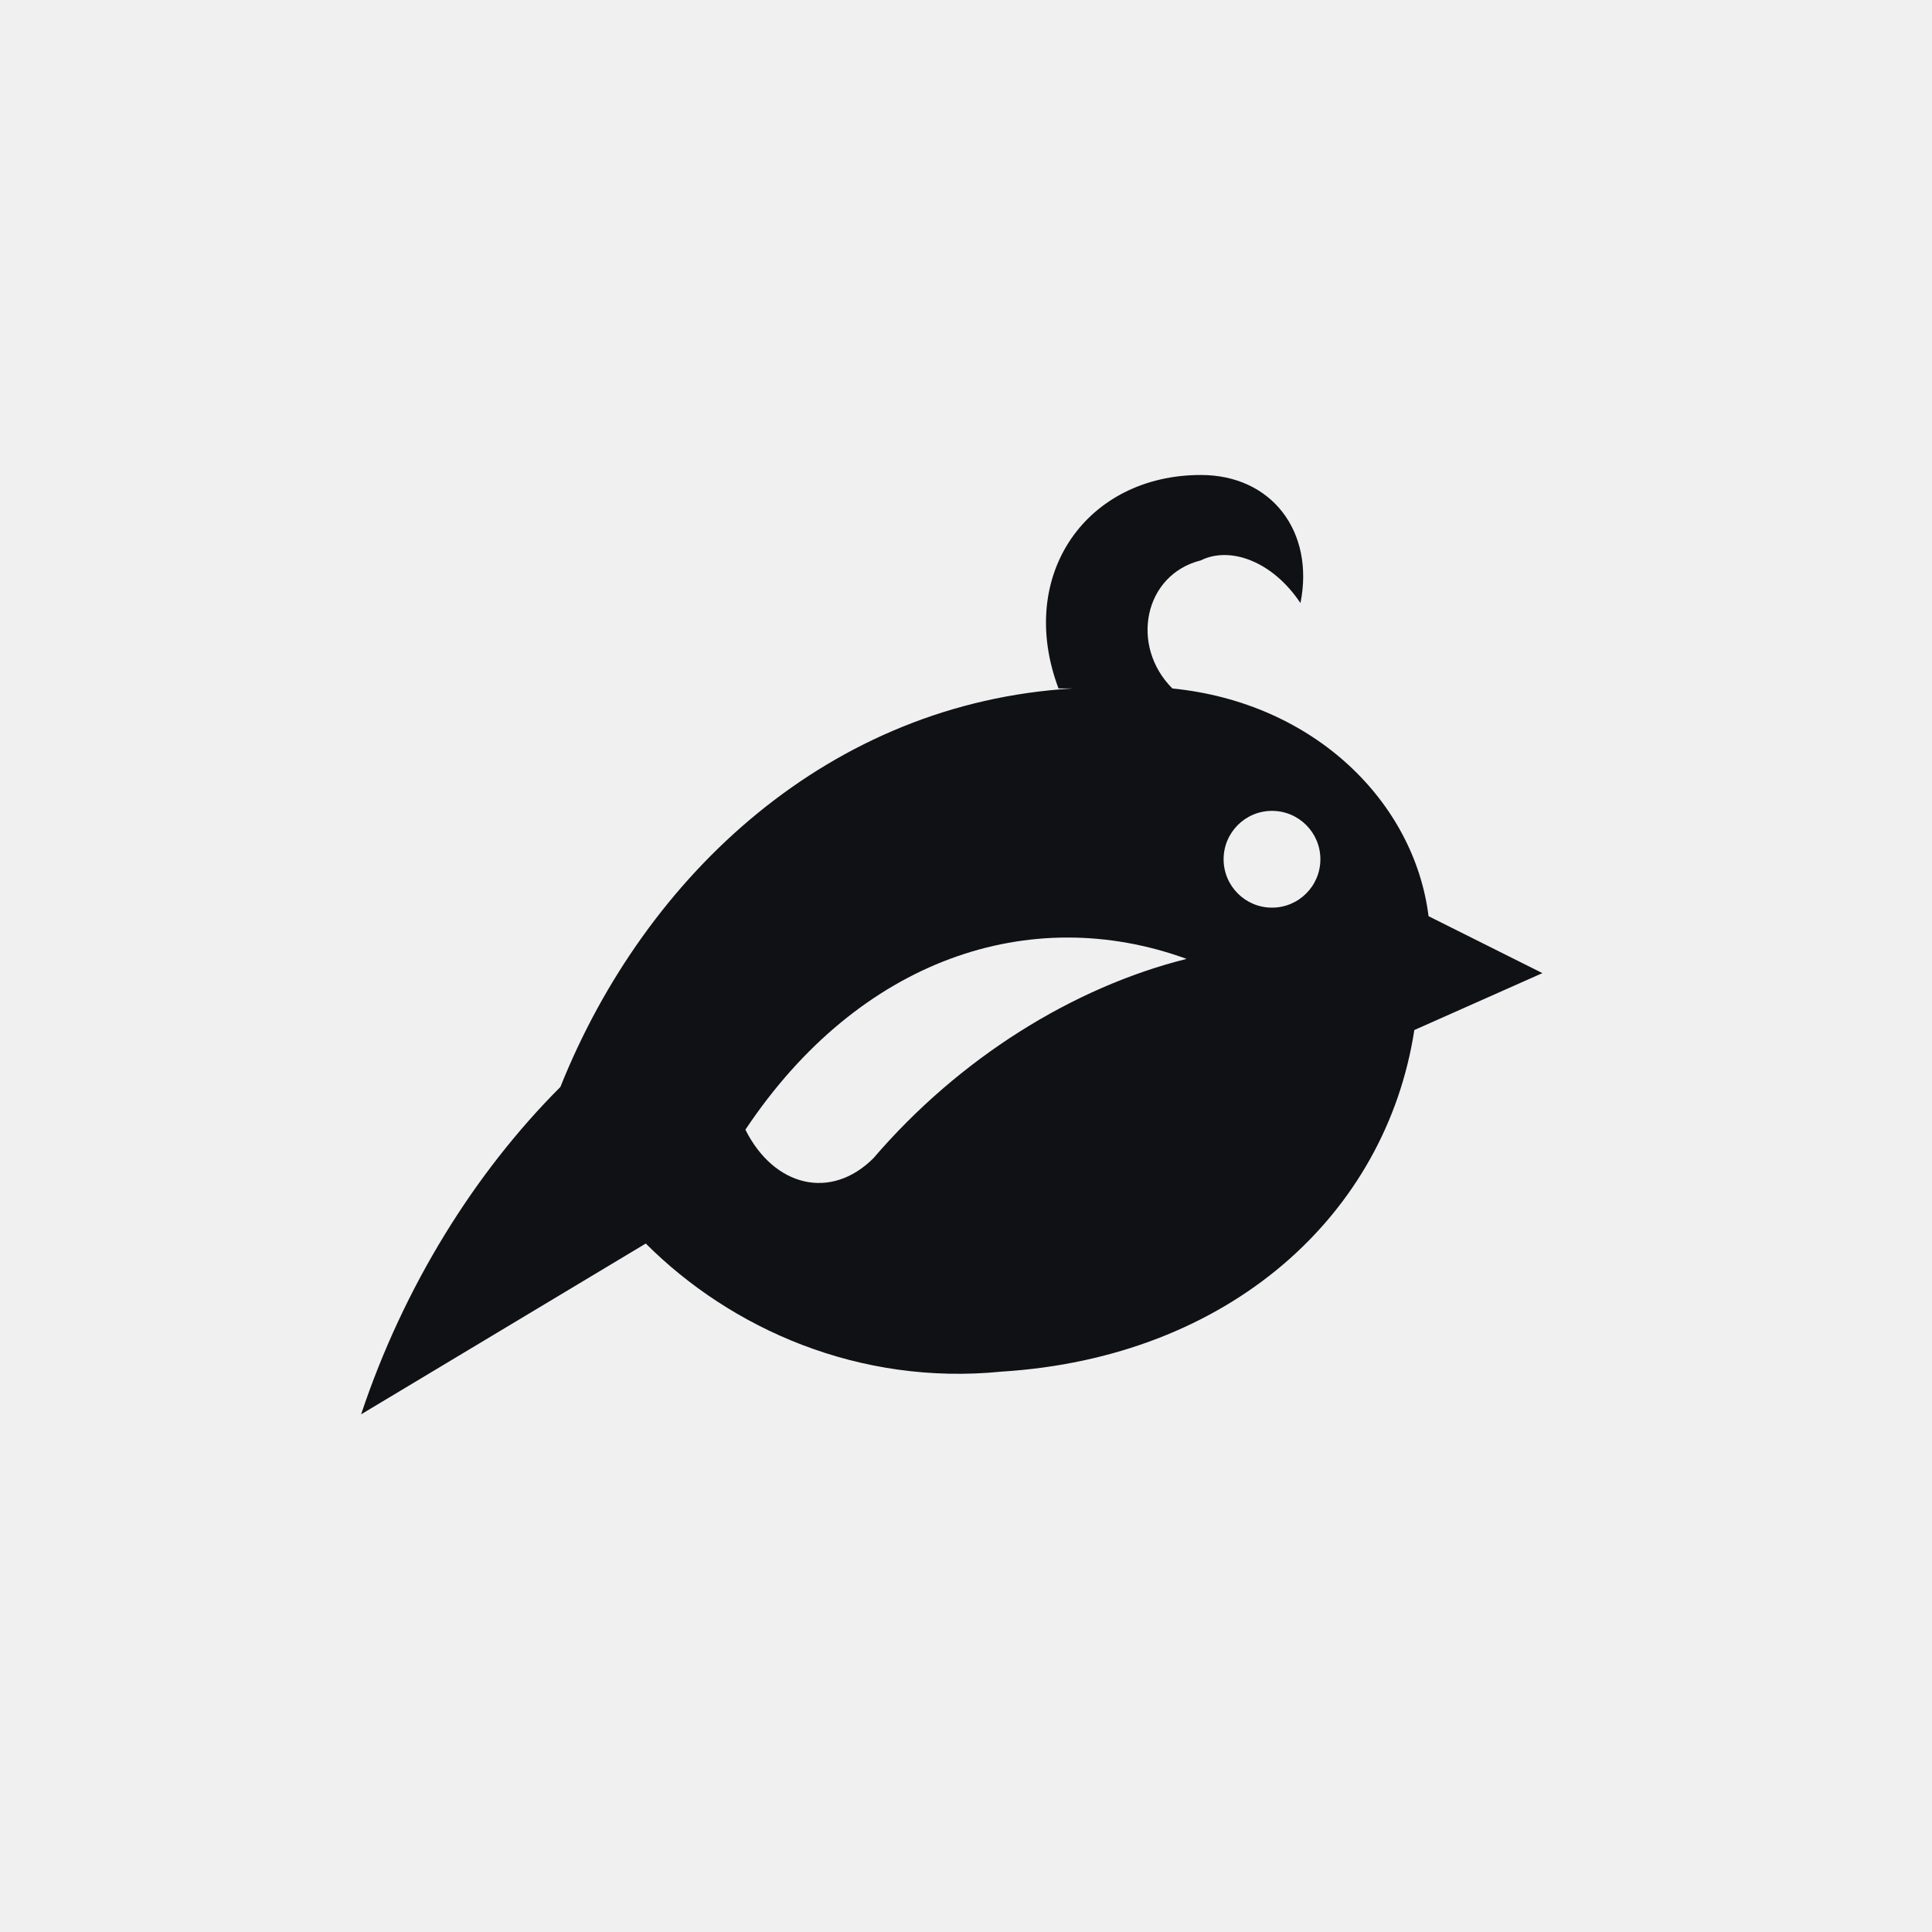
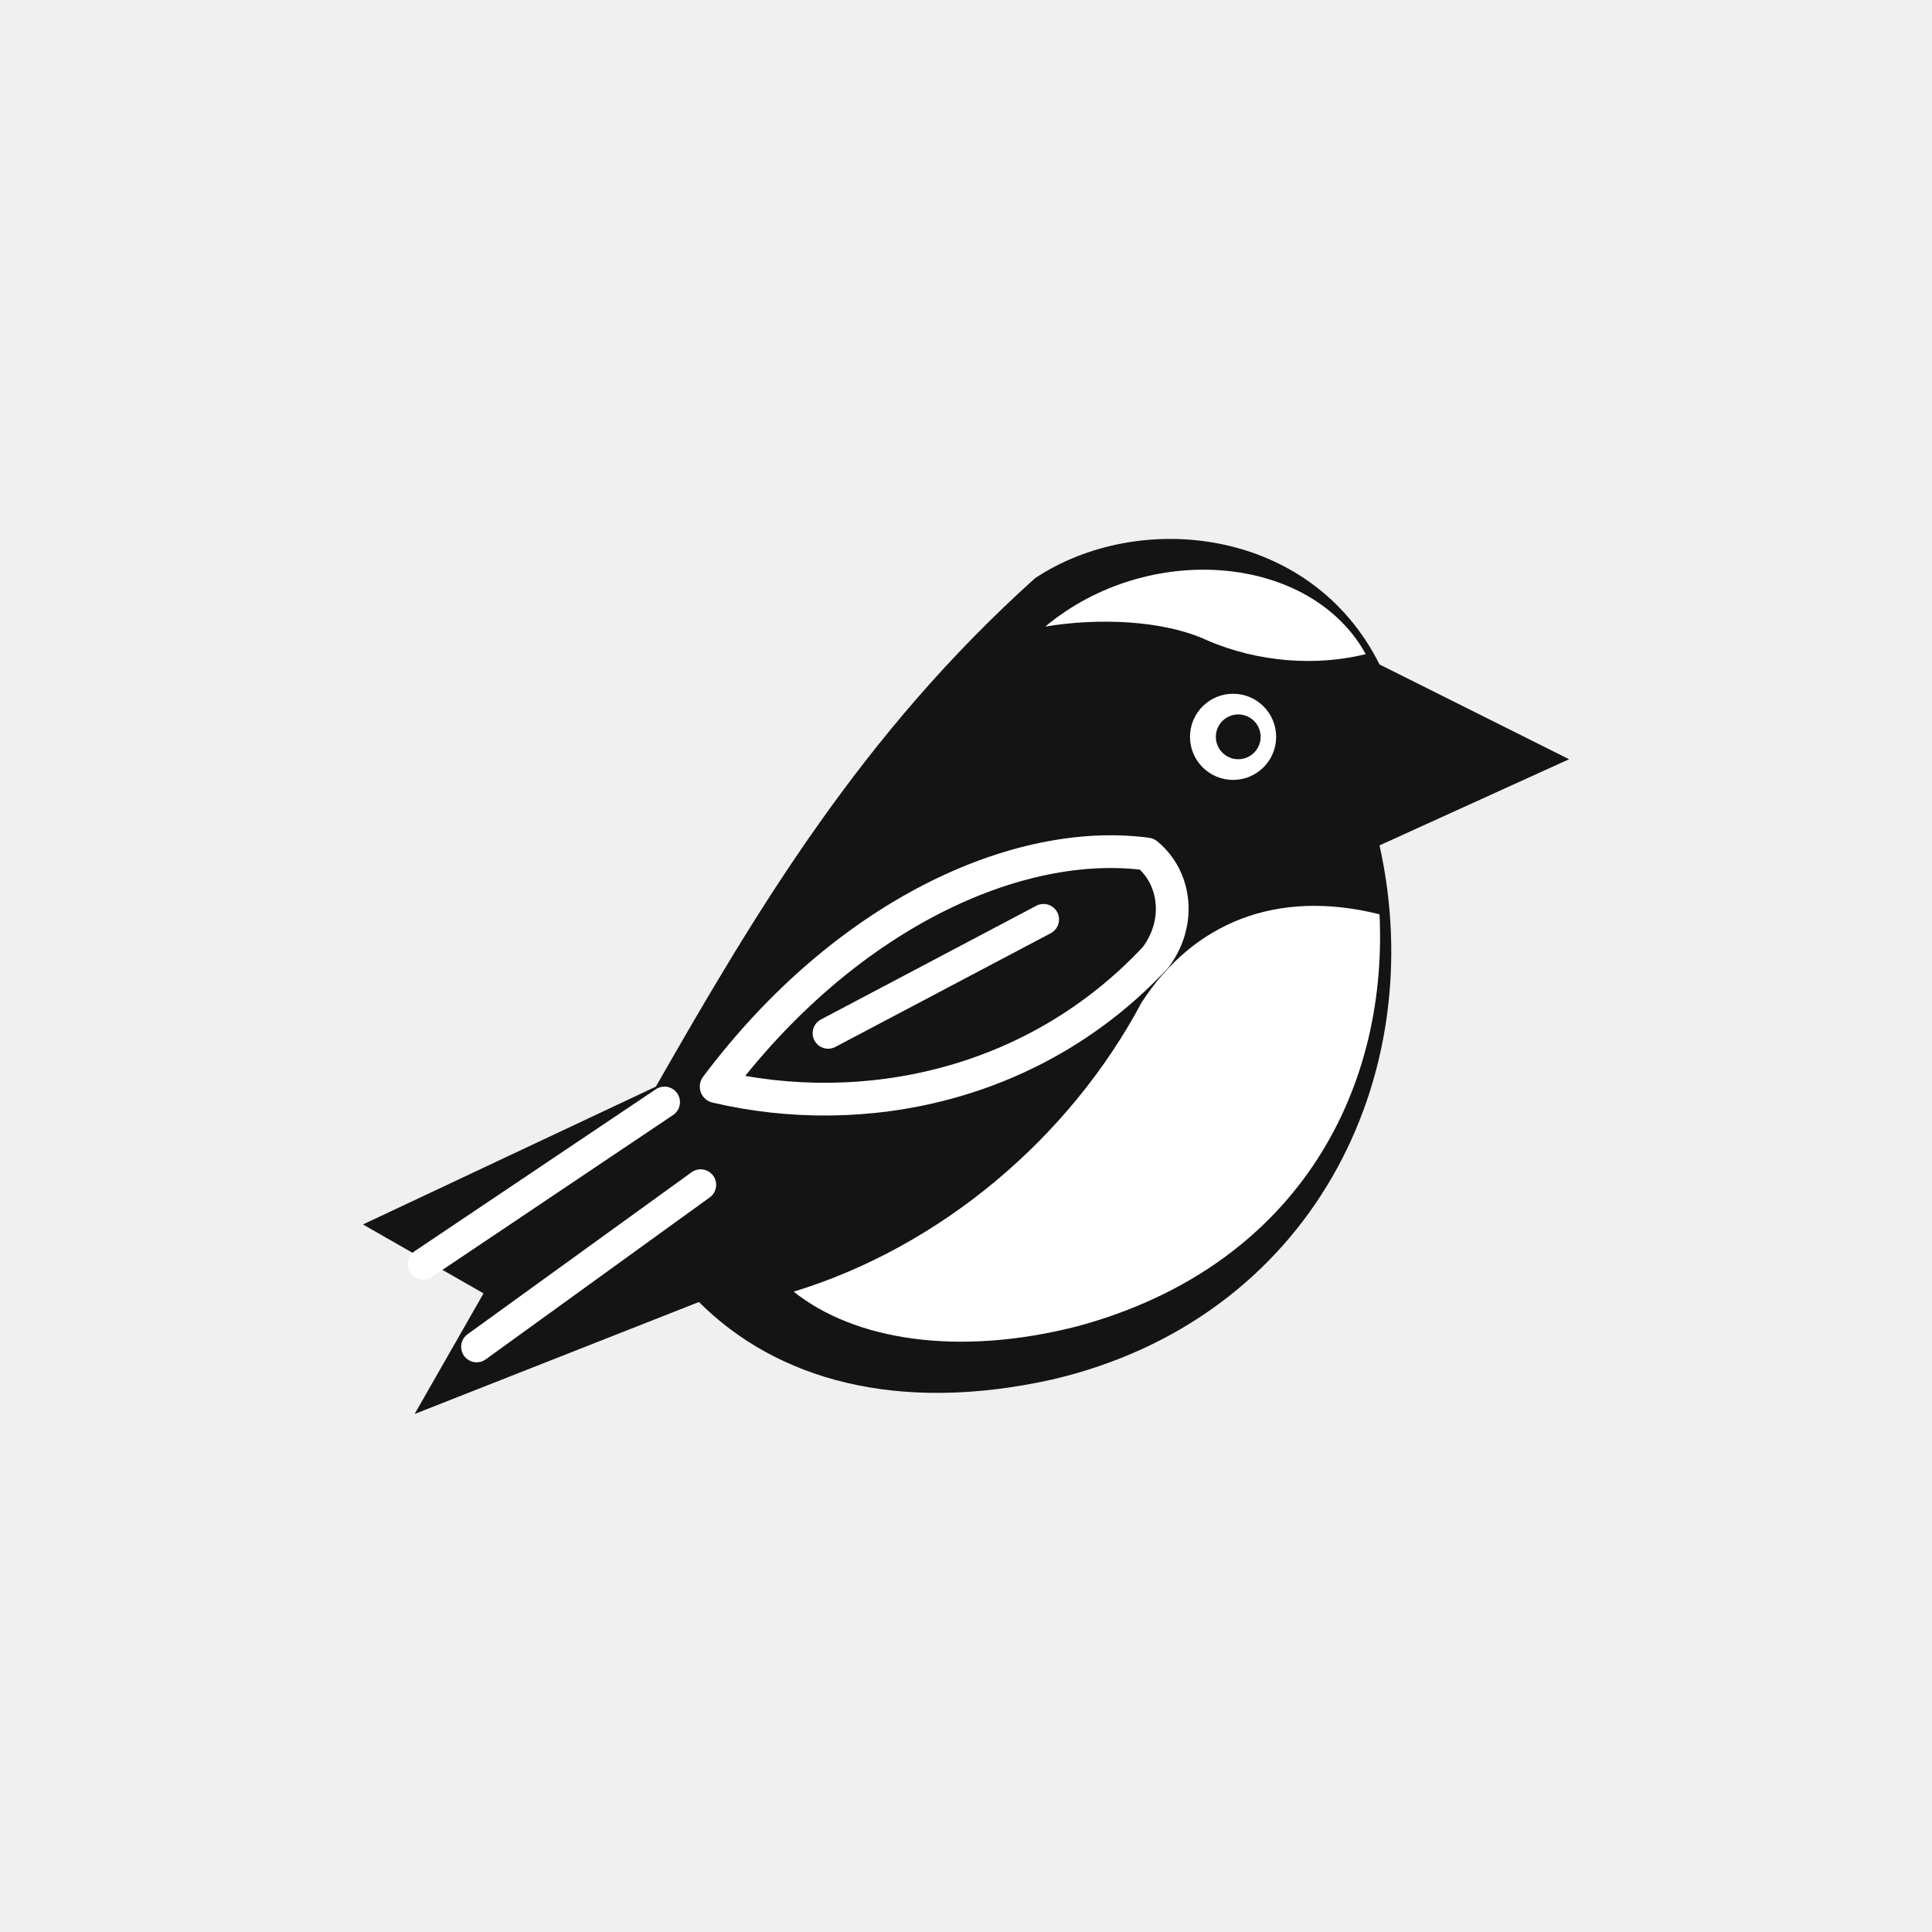
<svg xmlns="http://www.w3.org/2000/svg" viewBox="0 0 108 108">
-   <g transform="translate(54 54) scale(0.7956) translate(-58.5 -52.5)">
-     <path fill-rule="evenodd" fill="#0F1115" d="M65 33C62 25 67 18 75 18C80 18 83 22 82 27C80 24 77 23 75 24C71 25 70 30 73 33C83 34 90 41 91 49L99 53L90 57C88 70 77 80 61 81C51 82 42 78 36 72L16 84C19 75 24 67 30 61C36 46 49 34 66 33ZM43 64C51 52 63 48 74 52C66 54 58 59 52 66C49 69 45 68 43 64ZM76.6 45A3.4 3.4 0 1 1 83.4 45A3.4 3.4 0 1 1 76.6 45Z" />
+   <g transform="translate(54 54) scale(0.9632) translate(-56 -53.5)">
+     <path d="M60 31C66 27 76 28 80 36L91 41.5L80 46.5C83 60 76 74 61 77.5C52 79.5 45 77.5 40.5 73L24 79.5L28 72.5L21 68.5L38 60.5C44 50 50 40 60 31Z" fill="#141414" />
+     <path d="M80 50.5C80.5 61 75 71 62.5 74.4C55.5 76.2 49.5 75.2 46 72.4C54.5 69.8 62 63.5 66.2 55.6C69.2 51 74 49 80 50.5Z" fill="#FFFFFF" />
+     <path d="M79.2 35.4C76 29.6 66.6 28.8 60.6 33.8C63.6 33.3 67.4 33.4 70 34.6C73 35.9 76.4 36.1 79.2 35.4Z" fill="#FFFFFF" />
+     <path d="M66.5 47C59 46 49 50.5 41.5 60.5C50 62.5 60 60.5 67 53C68.5 51 68.2 48.4 66.5 47Z" fill="#141414" stroke="#FFFFFF" stroke-width="1.9" stroke-linejoin="round" />
+     <g stroke="#FFFFFF" stroke-width="1.8" stroke-linecap="round" fill="none">
+       <path d="M48 57.4L60.5 50.8" />
+       <path d="M38.5 61.4L24.5 70.8" />
+       <path d="M40.6 66.2L27.6 75.6" />
+     </g>
+     <circle cx="71.5" cy="40.2" r="2.5" fill="#FFFFFF" />
+     <circle cx="71.8" cy="40.2" r="1.3" fill="#141414" />
  </g>
</svg>
